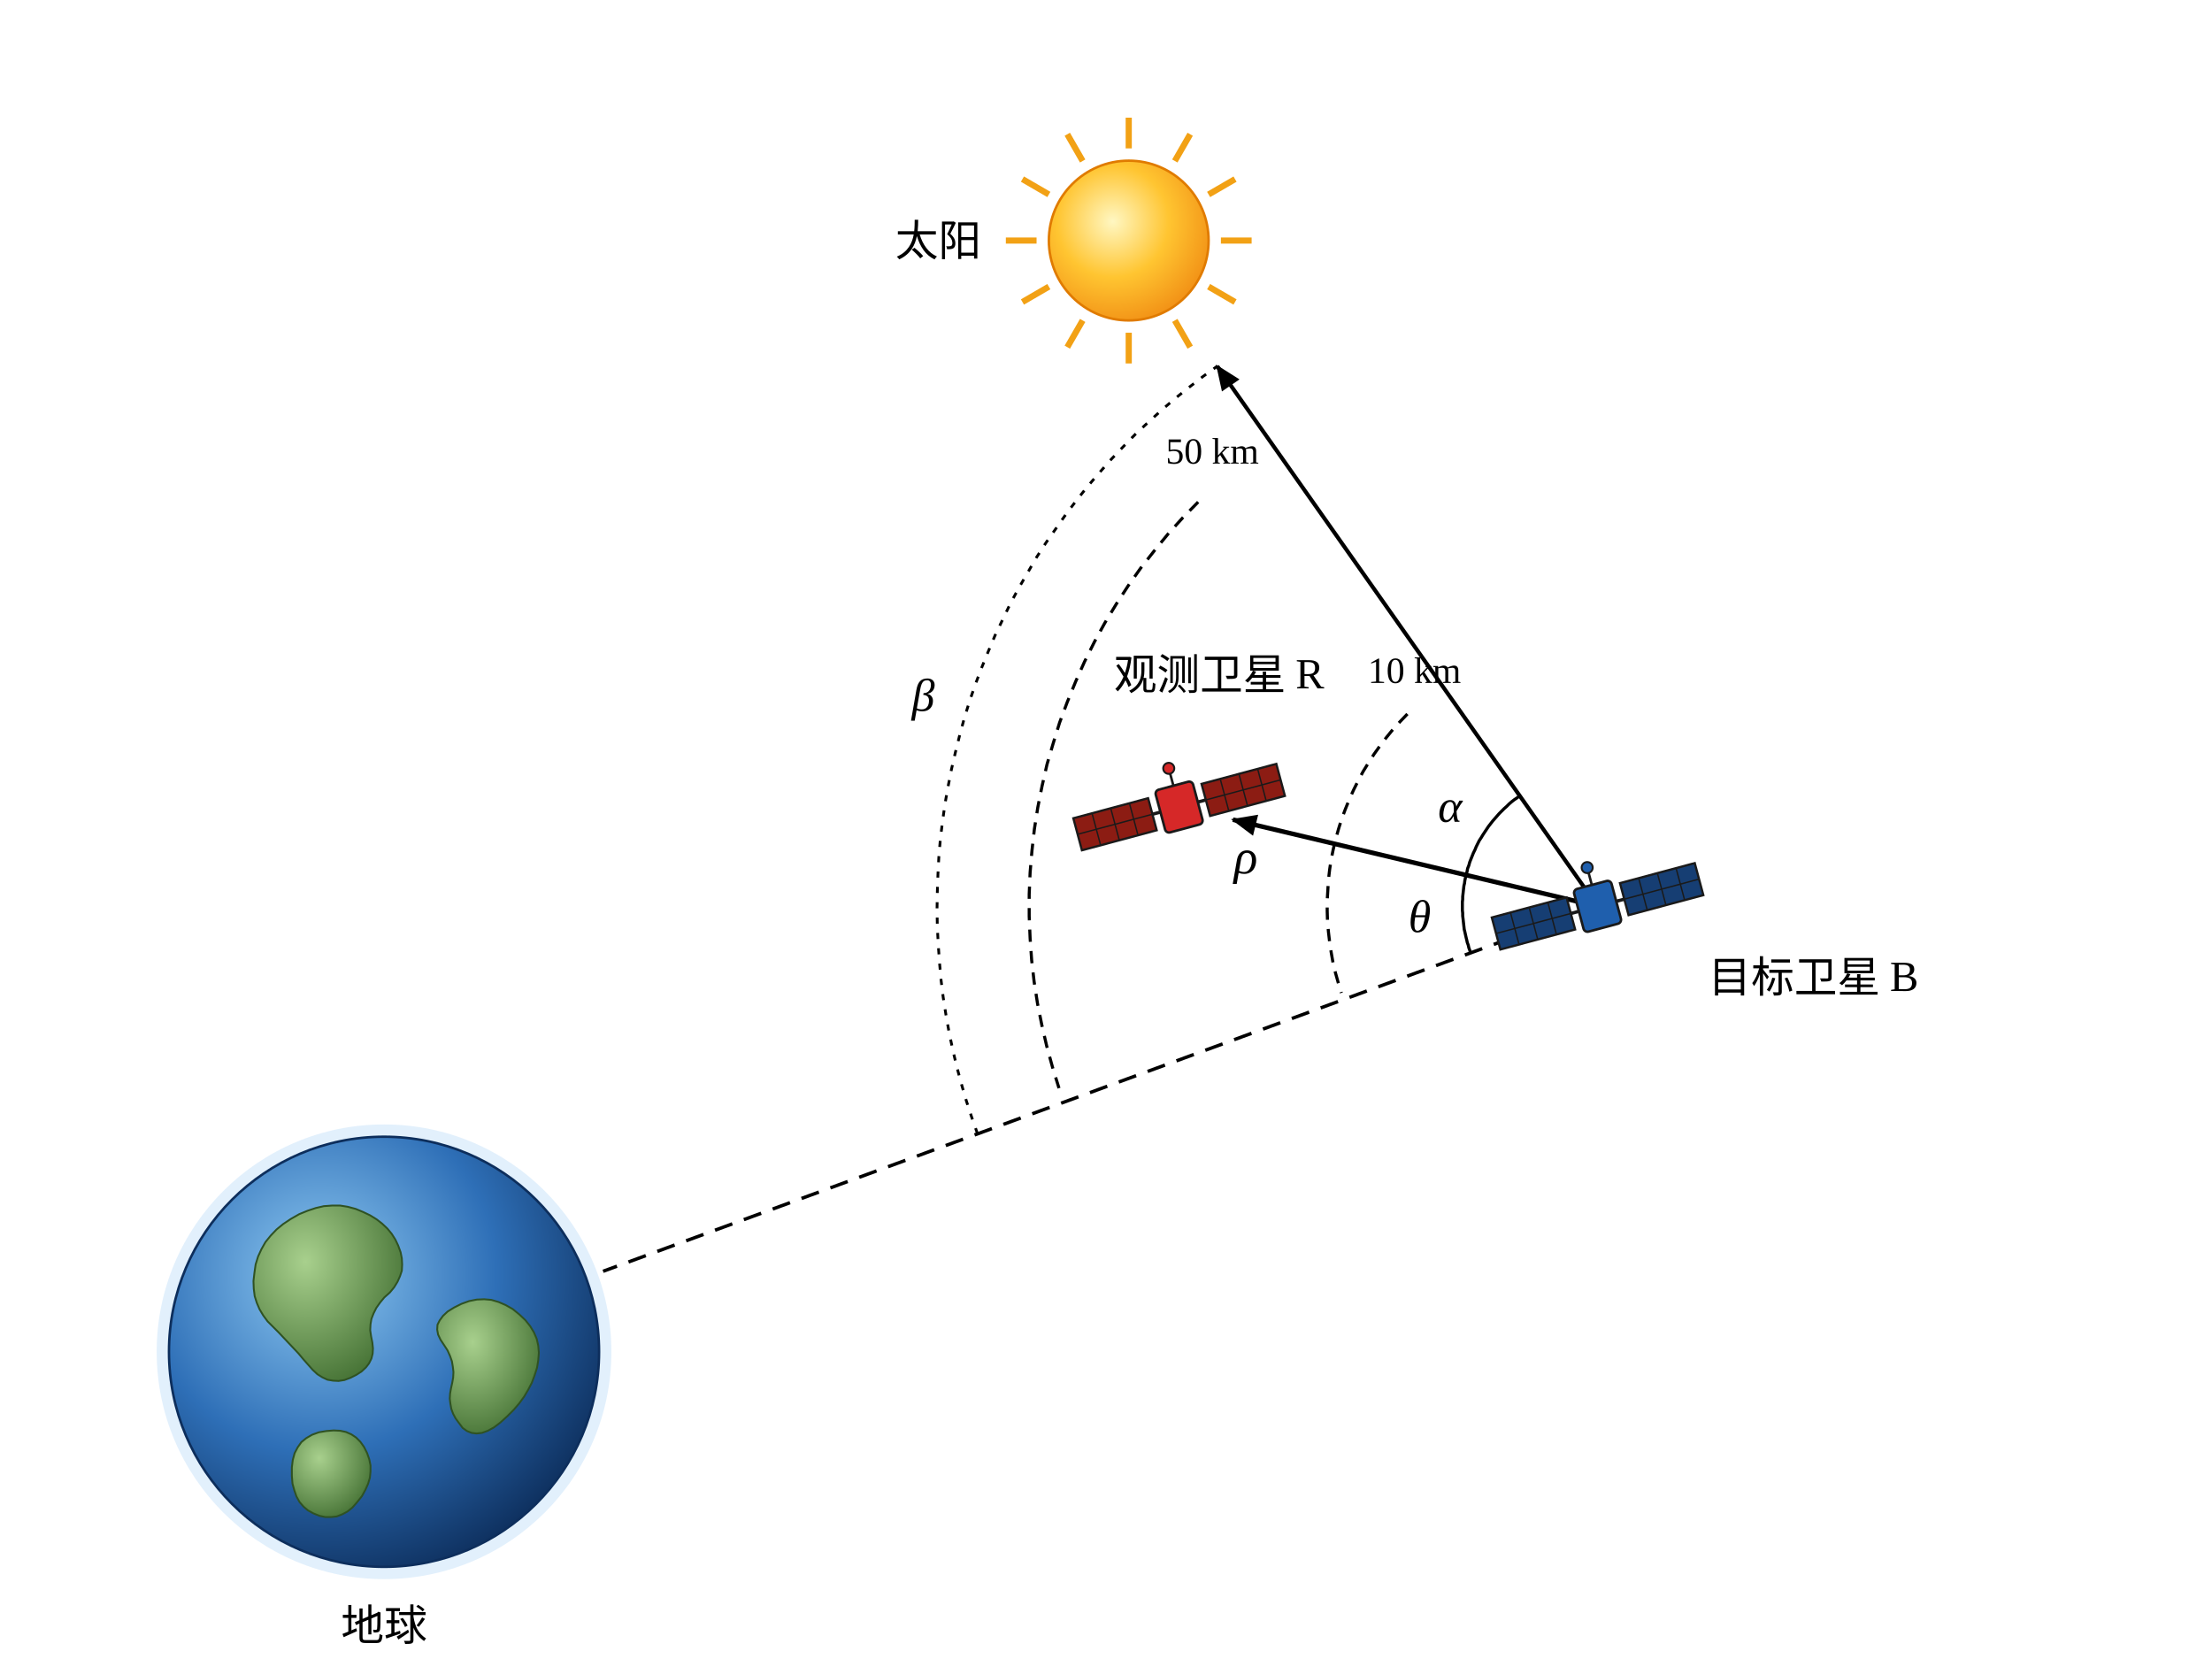
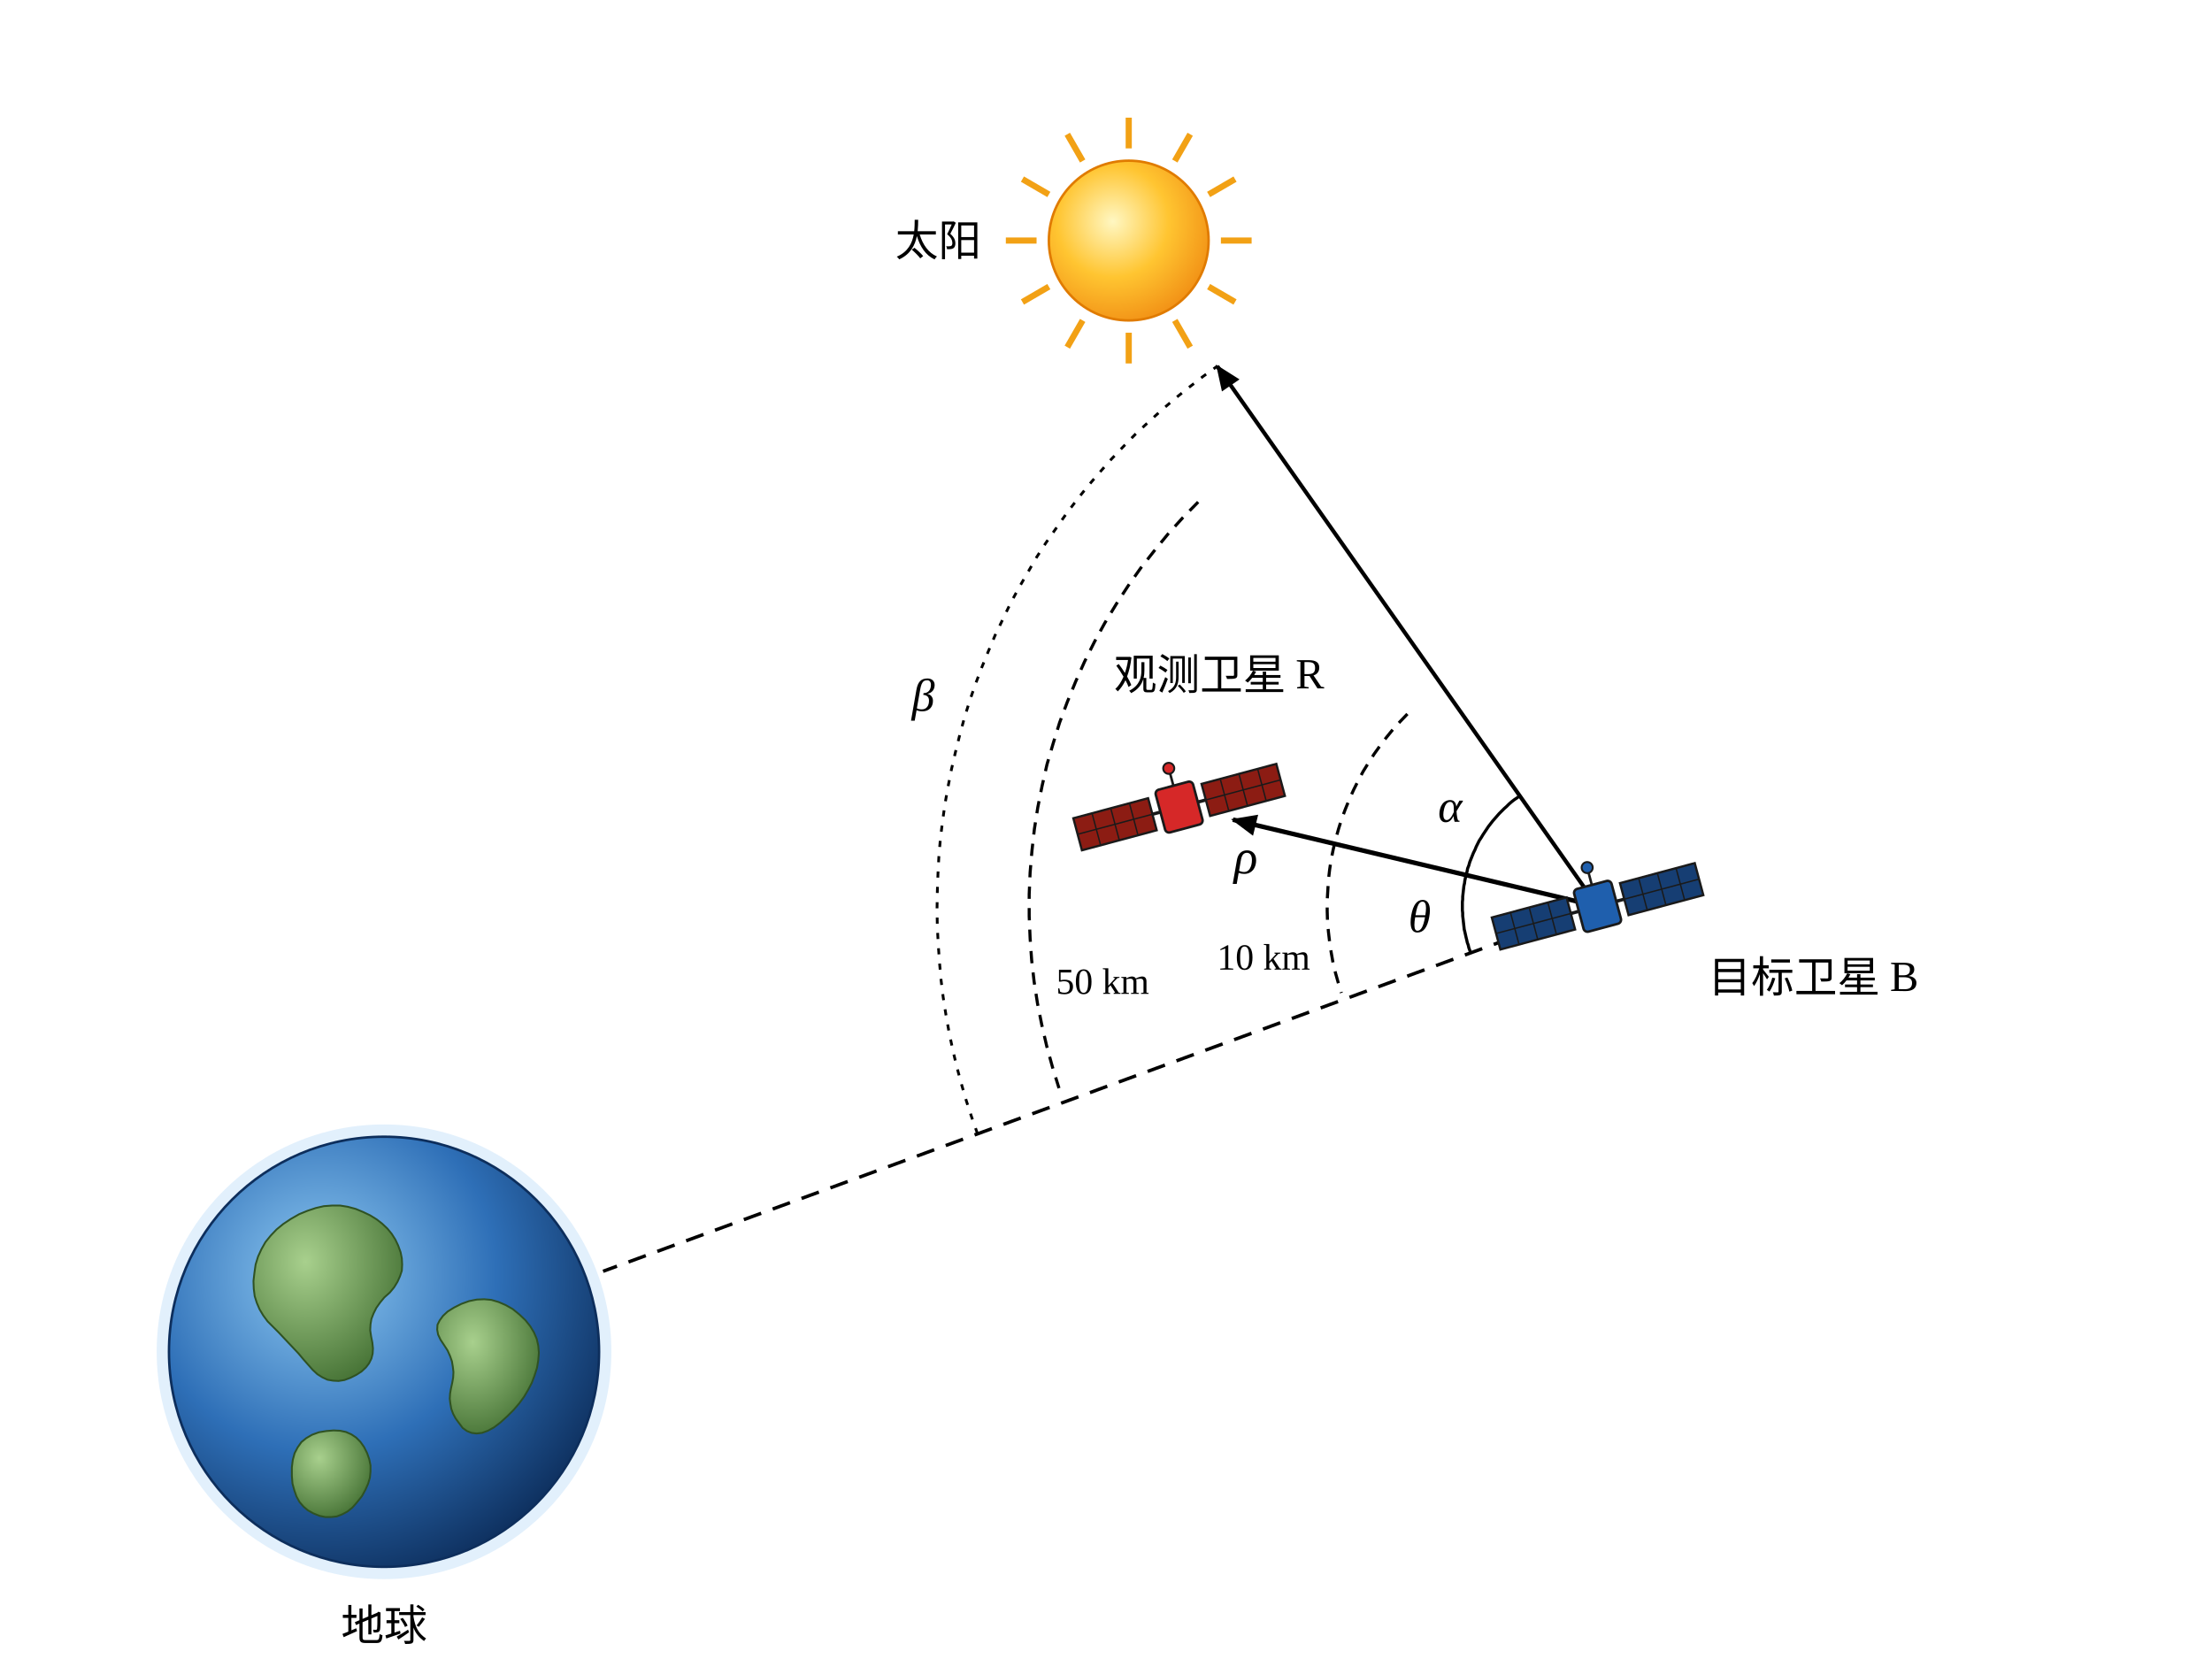
<svg xmlns="http://www.w3.org/2000/svg" width="720" height="540" viewBox="0 0 720 540">
  <rect x="0" y="0" width="720" height="540" fill="#FFFFFF" />
  <defs>
    <radialGradient id="gEarth" cx="0.35" cy="0.32" r="0.75">
      <stop offset="0" stop-color="#8EC9F2" />
      <stop offset="0.55" stop-color="#2E6FB7" />
      <stop offset="1" stop-color="#0D2E5C" />
    </radialGradient>
    <radialGradient id="gLand" cx="0.35" cy="0.32" r="0.8">
      <stop offset="0" stop-color="#A8D08D" />
      <stop offset="1" stop-color="#3E6B2E" />
    </radialGradient>
    <radialGradient id="gSun" cx="0.4" cy="0.38" r="0.7">
      <stop offset="0" stop-color="#FFF7C2" />
      <stop offset="0.5" stop-color="#FFC531" />
      <stop offset="1" stop-color="#F08A12" />
    </radialGradient>
  </defs>
  <circle cx="125" cy="440" r="74" fill="#CFE6FA" stroke="none" fill-opacity="0.6" />
  <circle cx="125" cy="440" r="70" fill="url(#gEarth)" stroke="#0D2E5C" stroke-width="0.8" />
  <polygon points="94.6,396.8 97.4,395.2 100.1,394.1 102.8,393.2 105.4,392.6 108.1,392.4 110.7,392.4 113.2,392.8 115.8,393.5 118.2,394.5 120.5,395.6 122.6,396.9 124.4,398.3 126.1,399.9 127.5,401.6 128.7,403.5 129.6,405.4 130.4,407.6 130.8,409.6 130.9,411.6 130.8,413.6 130.2,415.4 129.4,417.2 128.3,419.0 126.9,420.7 125.1,422.3 123.7,424.0 122.5,425.7 121.6,427.5 120.9,429.3 120.6,431.1 120.5,433.0 120.8,435.0 121.2,437.0 121.4,438.9 121.3,440.6 120.9,442.2 120.1,443.8 119.1,445.1 117.7,446.4 116.0,447.5 114.0,448.5 112.1,449.2 110.2,449.5 108.4,449.4 106.6,449.1 104.9,448.3 103.3,447.3 101.8,445.9 100.2,444.1 98.7,442.4 97.2,440.6 95.6,438.9 93.9,437.1 92.3,435.4 90.6,433.6 88.9,431.9 87.1,430.1 85.7,428.2 84.5,426.2 83.6,424.1 82.9,421.9 82.6,419.5 82.5,417.0 82.8,414.4 83.2,411.6 84.0,409.0 85.1,406.6 86.4,404.3 88.1,402.2 90.0,400.2 92.2,398.4" fill="url(#gLand)" stroke="#2F5223" stroke-width="0.6" />
  <polygon points="147.8,425.6 150.2,424.4 152.7,423.5 155.2,423.0 157.6,422.9 159.9,423.1 162.3,423.8 164.6,424.8 166.9,426.1 169.1,427.9 171.0,429.7 172.6,431.7 173.8,433.7 174.7,435.8 175.2,438.0 175.4,440.3 175.2,442.8 174.8,445.2 174.0,447.7 173.1,450.1 171.9,452.4 170.6,454.6 169.0,456.8 167.2,458.9 165.1,461.0 162.9,463.0 160.8,464.6 158.8,465.7 156.9,466.4 155.1,466.6 153.5,466.4 152.0,465.8 150.6,464.8 149.4,463.2 148.3,461.7 147.5,460.2 146.9,458.6 146.6,456.9 146.4,455.3 146.5,453.6 146.8,451.9 147.2,450.1 147.5,448.4 147.6,446.6 147.4,444.9 147.1,443.1 146.5,441.4 145.7,439.6 144.6,437.9 143.4,436.1 142.6,434.4 142.3,432.8 142.4,431.2 143.1,429.8 144.2,428.3 145.7,426.9" fill="url(#gLand)" stroke="#2F5223" stroke-width="0.6" />
  <polygon points="103.8,466.2 106.2,465.8 108.6,465.6 110.7,465.7 112.6,466.1 114.4,466.9 115.9,467.9 117.3,469.3 118.5,471.0 119.5,473.0 120.2,475.0 120.6,477.0 120.6,479.0 120.4,481.0 119.8,483.0 118.9,485.0 117.8,487.0 116.2,489.0 114.7,490.7 113.1,492.0 111.4,492.9 109.6,493.6 107.8,493.8 105.9,493.8 104.0,493.4 102.0,492.6 100.2,491.6 98.8,490.4 97.5,488.9 96.5,487.1 95.8,485.1 95.2,482.9 95.0,480.4 95.0,477.6 95.3,475.2 95.9,473.0 96.9,471.1 98.1,469.4 99.7,468.1 101.6,467.0" fill="url(#gLand)" stroke="#2F5223" stroke-width="0.6" />
  <text x="125.0" y="534.0" font-family="SimSun, Times New Roman" font-size="14" text-anchor="middle" fill="#000000">地球</text>
  <line x1="520.0" y1="295.0" x2="196.3" y2="413.8" stroke="#000000" stroke-width="1.1" stroke-dasharray="6,4" />
  <line x1="397.4" y1="78.3" x2="407.4" y2="78.3" stroke="#F2A115" stroke-width="2.0" />
  <line x1="393.4" y1="93.3" x2="402.0" y2="98.3" stroke="#F2A115" stroke-width="2.0" />
  <line x1="382.4" y1="104.3" x2="387.4" y2="113.0" stroke="#F2A115" stroke-width="2.0" />
  <line x1="367.4" y1="108.3" x2="367.4" y2="118.3" stroke="#F2A115" stroke-width="2.0" />
  <line x1="352.4" y1="104.3" x2="347.4" y2="113.0" stroke="#F2A115" stroke-width="2.0" />
  <line x1="341.4" y1="93.3" x2="332.8" y2="98.3" stroke="#F2A115" stroke-width="2.0" />
  <line x1="337.4" y1="78.3" x2="327.4" y2="78.3" stroke="#F2A115" stroke-width="2.0" />
  <line x1="341.4" y1="63.3" x2="332.8" y2="58.3" stroke="#F2A115" stroke-width="2.0" />
  <line x1="352.4" y1="52.4" x2="347.4" y2="43.7" stroke="#F2A115" stroke-width="2.0" />
  <line x1="367.4" y1="48.3" x2="367.4" y2="38.3" stroke="#F2A115" stroke-width="2.0" />
  <line x1="382.4" y1="52.4" x2="387.4" y2="43.7" stroke="#F2A115" stroke-width="2.0" />
  <line x1="393.4" y1="63.3" x2="402.0" y2="58.3" stroke="#F2A115" stroke-width="2.0" />
  <circle cx="367.4" cy="78.3" r="26" fill="url(#gSun)" stroke="#E07B00" stroke-width="0.8" />
  <text x="319.4" y="83.3" font-family="SimSun, Times New Roman" font-size="14" text-anchor="end" fill="#000000">太阳</text>
  <line x1="520.0" y1="295.0" x2="396.2" y2="119.2" stroke="#000000" stroke-width="1.3" />
  <polygon points="396.2,119.2 403.0,123.5 397.9,127.0" fill="#000000" stroke="#000000" stroke-width="0.5" />
  <polyline points="458.1,232.4 455.8,234.8 453.5,237.3 451.3,240.0 449.3,242.6 447.3,245.4 445.5,248.2 443.7,251.1 442.1,254.1 440.6,257.1 439.2,260.2 437.9,263.4 436.7,266.6 435.7,269.8 434.8,273.0 434.0,276.3 433.3,279.7 432.8,283.0 432.4,286.4 432.2,289.8 432.0,293.2 432.0,296.5 432.1,299.9 432.4,303.3 432.8,306.7 433.3,310.0 433.9,313.4 434.7,316.7 435.6,319.9 436.6,323.2" fill="none" stroke="#000000" stroke-width="1.0" stroke-dasharray="4,3" />
-   <text x="460.4" y="222.3" font-family="SimSun, Times New Roman" font-size="12" text-anchor="middle" fill="#000000">10 km</text>
+   <text x="411.3" y="315.6" font-family="SimSun, Times New Roman" font-size="12" text-anchor="middle" fill="#000000">10 km</text>
  <polyline points="390.0,163.4 385.0,168.5 380.2,173.8 375.7,179.3 371.3,184.9 367.2,190.7 363.3,196.7 359.6,202.8 356.2,209.0 353.0,215.4 350.1,221.9 347.4,228.5 344.9,235.2 342.8,242.0 340.8,248.8 339.2,255.8 337.8,262.8 336.7,269.8 335.9,276.9 335.3,284.0 335.0,291.1 335.0,298.2 335.3,305.4 335.8,312.5 336.6,319.5 337.7,326.6 339.1,333.6 340.7,340.5 342.6,347.4 344.7,354.2" fill="none" stroke="#000000" stroke-width="1.0" stroke-dasharray="4,3" />
-   <text x="394.6" y="150.9" font-family="SimSun, Times New Roman" font-size="12" text-anchor="middle" fill="#000000">50 km</text>
+   <text x="358.9" y="323.5" font-family="SimSun, Times New Roman" font-size="12" text-anchor="middle" fill="#000000">50 km</text>
  <line x1="520.0" y1="295.0" x2="401.3" y2="266.8" stroke="#000000" stroke-width="1.5" />
  <polygon points="401.3,266.8 409.2,265.5 407.7,271.6" fill="#000000" stroke="#000000" stroke-width="0.5" />
  <text x="405.5" y="284.3" font-family="SimSun, Times New Roman" font-size="16" text-anchor="middle" fill="#000000" font-style="italic">ρ</text>
  <g transform="translate(383.8 262.7) rotate(-15.0) scale(0.9)">
    <rect x="-38" y="-6" width="28" height="12" fill="#8C1C13" stroke="#1A1A1A" stroke-width="0.8" />
    <line x1="-31" y1="-6" x2="-31" y2="6" stroke="#1A1A1A" stroke-width="0.5" />
    <line x1="-24" y1="-6" x2="-24" y2="6" stroke="#1A1A1A" stroke-width="0.5" />
    <line x1="-17" y1="-6" x2="-17" y2="6" stroke="#1A1A1A" stroke-width="0.5" />
    <line x1="-38" y1="-6" x2="-38" y2="6" stroke="none" />
    <line x1="-38" y1="0" x2="-10" y2="0" stroke="#1A1A1A" stroke-width="0.5" />
    <line x1="-10" y1="0" x2="-7" y2="0" stroke="#1A1A1A" stroke-width="1.2" />
    <rect x="10" y="-6" width="28" height="12" fill="#8C1C13" stroke="#1A1A1A" stroke-width="0.8" />
    <line x1="17" y1="-6" x2="17" y2="6" stroke="#1A1A1A" stroke-width="0.5" />
    <line x1="24" y1="-6" x2="24" y2="6" stroke="#1A1A1A" stroke-width="0.5" />
    <line x1="31" y1="-6" x2="31" y2="6" stroke="#1A1A1A" stroke-width="0.5" />
    <line x1="10" y1="-6" x2="10" y2="6" stroke="none" />
    <line x1="10" y1="0" x2="38" y2="0" stroke="#1A1A1A" stroke-width="0.5" />
    <line x1="7" y1="0" x2="10" y2="0" stroke="#1A1A1A" stroke-width="1.2" />
    <rect x="-7" y="-8" width="14" height="16" rx="1.5" ry="1.5" fill="#D62828" stroke="#1A1A1A" stroke-width="0.9" />
    <line x1="0" y1="-8" x2="0" y2="-13" stroke="#1A1A1A" stroke-width="0.9" />
    <circle cx="0" cy="-14.5" r="2" fill="#D62828" stroke="#1A1A1A" stroke-width="0.7" />
  </g>
  <text x="396.8" y="224.5" font-family="SimSun, Times New Roman" font-size="14" text-anchor="middle" fill="#000000">观测卫星 R</text>
  <g transform="translate(520.0 295.0) rotate(-15.0) scale(0.9)">
    <rect x="-38" y="-6" width="28" height="12" fill="#163E73" stroke="#1A1A1A" stroke-width="0.8" />
    <line x1="-31" y1="-6" x2="-31" y2="6" stroke="#1A1A1A" stroke-width="0.5" />
    <line x1="-24" y1="-6" x2="-24" y2="6" stroke="#1A1A1A" stroke-width="0.5" />
    <line x1="-17" y1="-6" x2="-17" y2="6" stroke="#1A1A1A" stroke-width="0.5" />
    <line x1="-38" y1="-6" x2="-38" y2="6" stroke="none" />
    <line x1="-38" y1="0" x2="-10" y2="0" stroke="#1A1A1A" stroke-width="0.5" />
    <line x1="-10" y1="0" x2="-7" y2="0" stroke="#1A1A1A" stroke-width="1.2" />
    <rect x="10" y="-6" width="28" height="12" fill="#163E73" stroke="#1A1A1A" stroke-width="0.8" />
    <line x1="17" y1="-6" x2="17" y2="6" stroke="#1A1A1A" stroke-width="0.5" />
    <line x1="24" y1="-6" x2="24" y2="6" stroke="#1A1A1A" stroke-width="0.5" />
    <line x1="31" y1="-6" x2="31" y2="6" stroke="#1A1A1A" stroke-width="0.5" />
    <line x1="10" y1="-6" x2="10" y2="6" stroke="none" />
    <line x1="10" y1="0" x2="38" y2="0" stroke="#1A1A1A" stroke-width="0.5" />
    <line x1="7" y1="0" x2="10" y2="0" stroke="#1A1A1A" stroke-width="1.2" />
    <rect x="-7" y="-8" width="14" height="16" rx="1.5" ry="1.5" fill="#1F5FAD" stroke="#1A1A1A" stroke-width="0.9" />
    <line x1="0" y1="-8" x2="0" y2="-13" stroke="#1A1A1A" stroke-width="0.9" />
    <circle cx="0" cy="-14.5" r="2" fill="#1F5FAD" stroke="#1A1A1A" stroke-width="0.7" />
  </g>
  <text x="556.0" y="323.0" font-family="SimSun, Times New Roman" font-size="14" text-anchor="start" fill="#000000">目标卫星 B</text>
  <polyline points="477.2,284.8 477.5,283.8 477.7,282.7 478.1,281.7 478.4,280.6 478.8,279.6 479.2,278.6 479.6,277.6 480.1,276.6 480.5,275.6 481.0,274.6 481.5,273.6 482.1,272.7 482.7,271.7 483.3,270.8 483.9,269.9 484.5,269.0 485.2,268.1 485.9,267.2 486.6,266.4 487.3,265.6 488.0,264.8 488.8,264.0 489.6,263.2 490.4,262.5 491.2,261.7 492.0,261.0 492.9,260.3 493.8,259.7 494.7,259.0" fill="none" stroke="#000000" stroke-width="1.0" />
  <text x="472.0" y="267.5" font-family="SimSun, Times New Roman" font-size="15" text-anchor="middle" fill="#000000" font-style="italic">α</text>
  <polyline points="478.7,310.2 478.4,309.3 478.1,308.5 477.9,307.6 477.6,306.8 477.4,305.9 477.2,305.1 477.0,304.2 476.8,303.3 476.6,302.5 476.5,301.6 476.4,300.7 476.3,299.8 476.2,298.9 476.1,298.1 476.1,297.2 476.0,296.3 476.0,295.4 476.0,294.5 476.0,293.6 476.1,292.7 476.1,291.9 476.2,291.0 476.3,290.1 476.4,289.2 476.5,288.3 476.7,287.5 476.8,286.6 477.0,285.7 477.2,284.8" fill="none" stroke="#000000" stroke-width="1.0" />
  <text x="462.1" y="303.4" font-family="SimSun, Times New Roman" font-size="15" text-anchor="middle" fill="#000000" font-style="italic">θ</text>
  <polyline points="318.2,369.1 316.3,363.7 314.5,358.2 312.9,352.7 311.4,347.1 310.1,341.6 308.9,335.9 307.9,330.3 307.0,324.6 306.3,318.9 305.8,313.2 305.4,307.5 305.1,301.7 305.0,296.0 305.1,290.2 305.3,284.5 305.6,278.8 306.1,273.0 306.8,267.3 307.6,261.6 308.6,256.0 309.7,250.4 311.0,244.8 312.4,239.2 313.9,233.7 315.6,228.2 317.5,222.7 319.5,217.4 321.7,212.0 323.9,206.8 326.4,201.6 328.9,196.4 331.6,191.4 334.5,186.4 337.4,181.4 340.5,176.6 343.8,171.9 347.1,167.2 350.6,162.6 354.2,158.1 357.9,153.8 361.7,149.5 365.7,145.3 369.7,141.2 373.9,137.3 378.2,133.4 382.5,129.7 387.0,126.1 391.5,122.6 396.2,119.2" fill="none" stroke="#000000" stroke-width="0.9" stroke-dasharray="2,3" />
  <text x="300.5" y="231.4" font-family="SimSun, Times New Roman" font-size="15" text-anchor="middle" fill="#000000" font-style="italic">β</text>
</svg>
